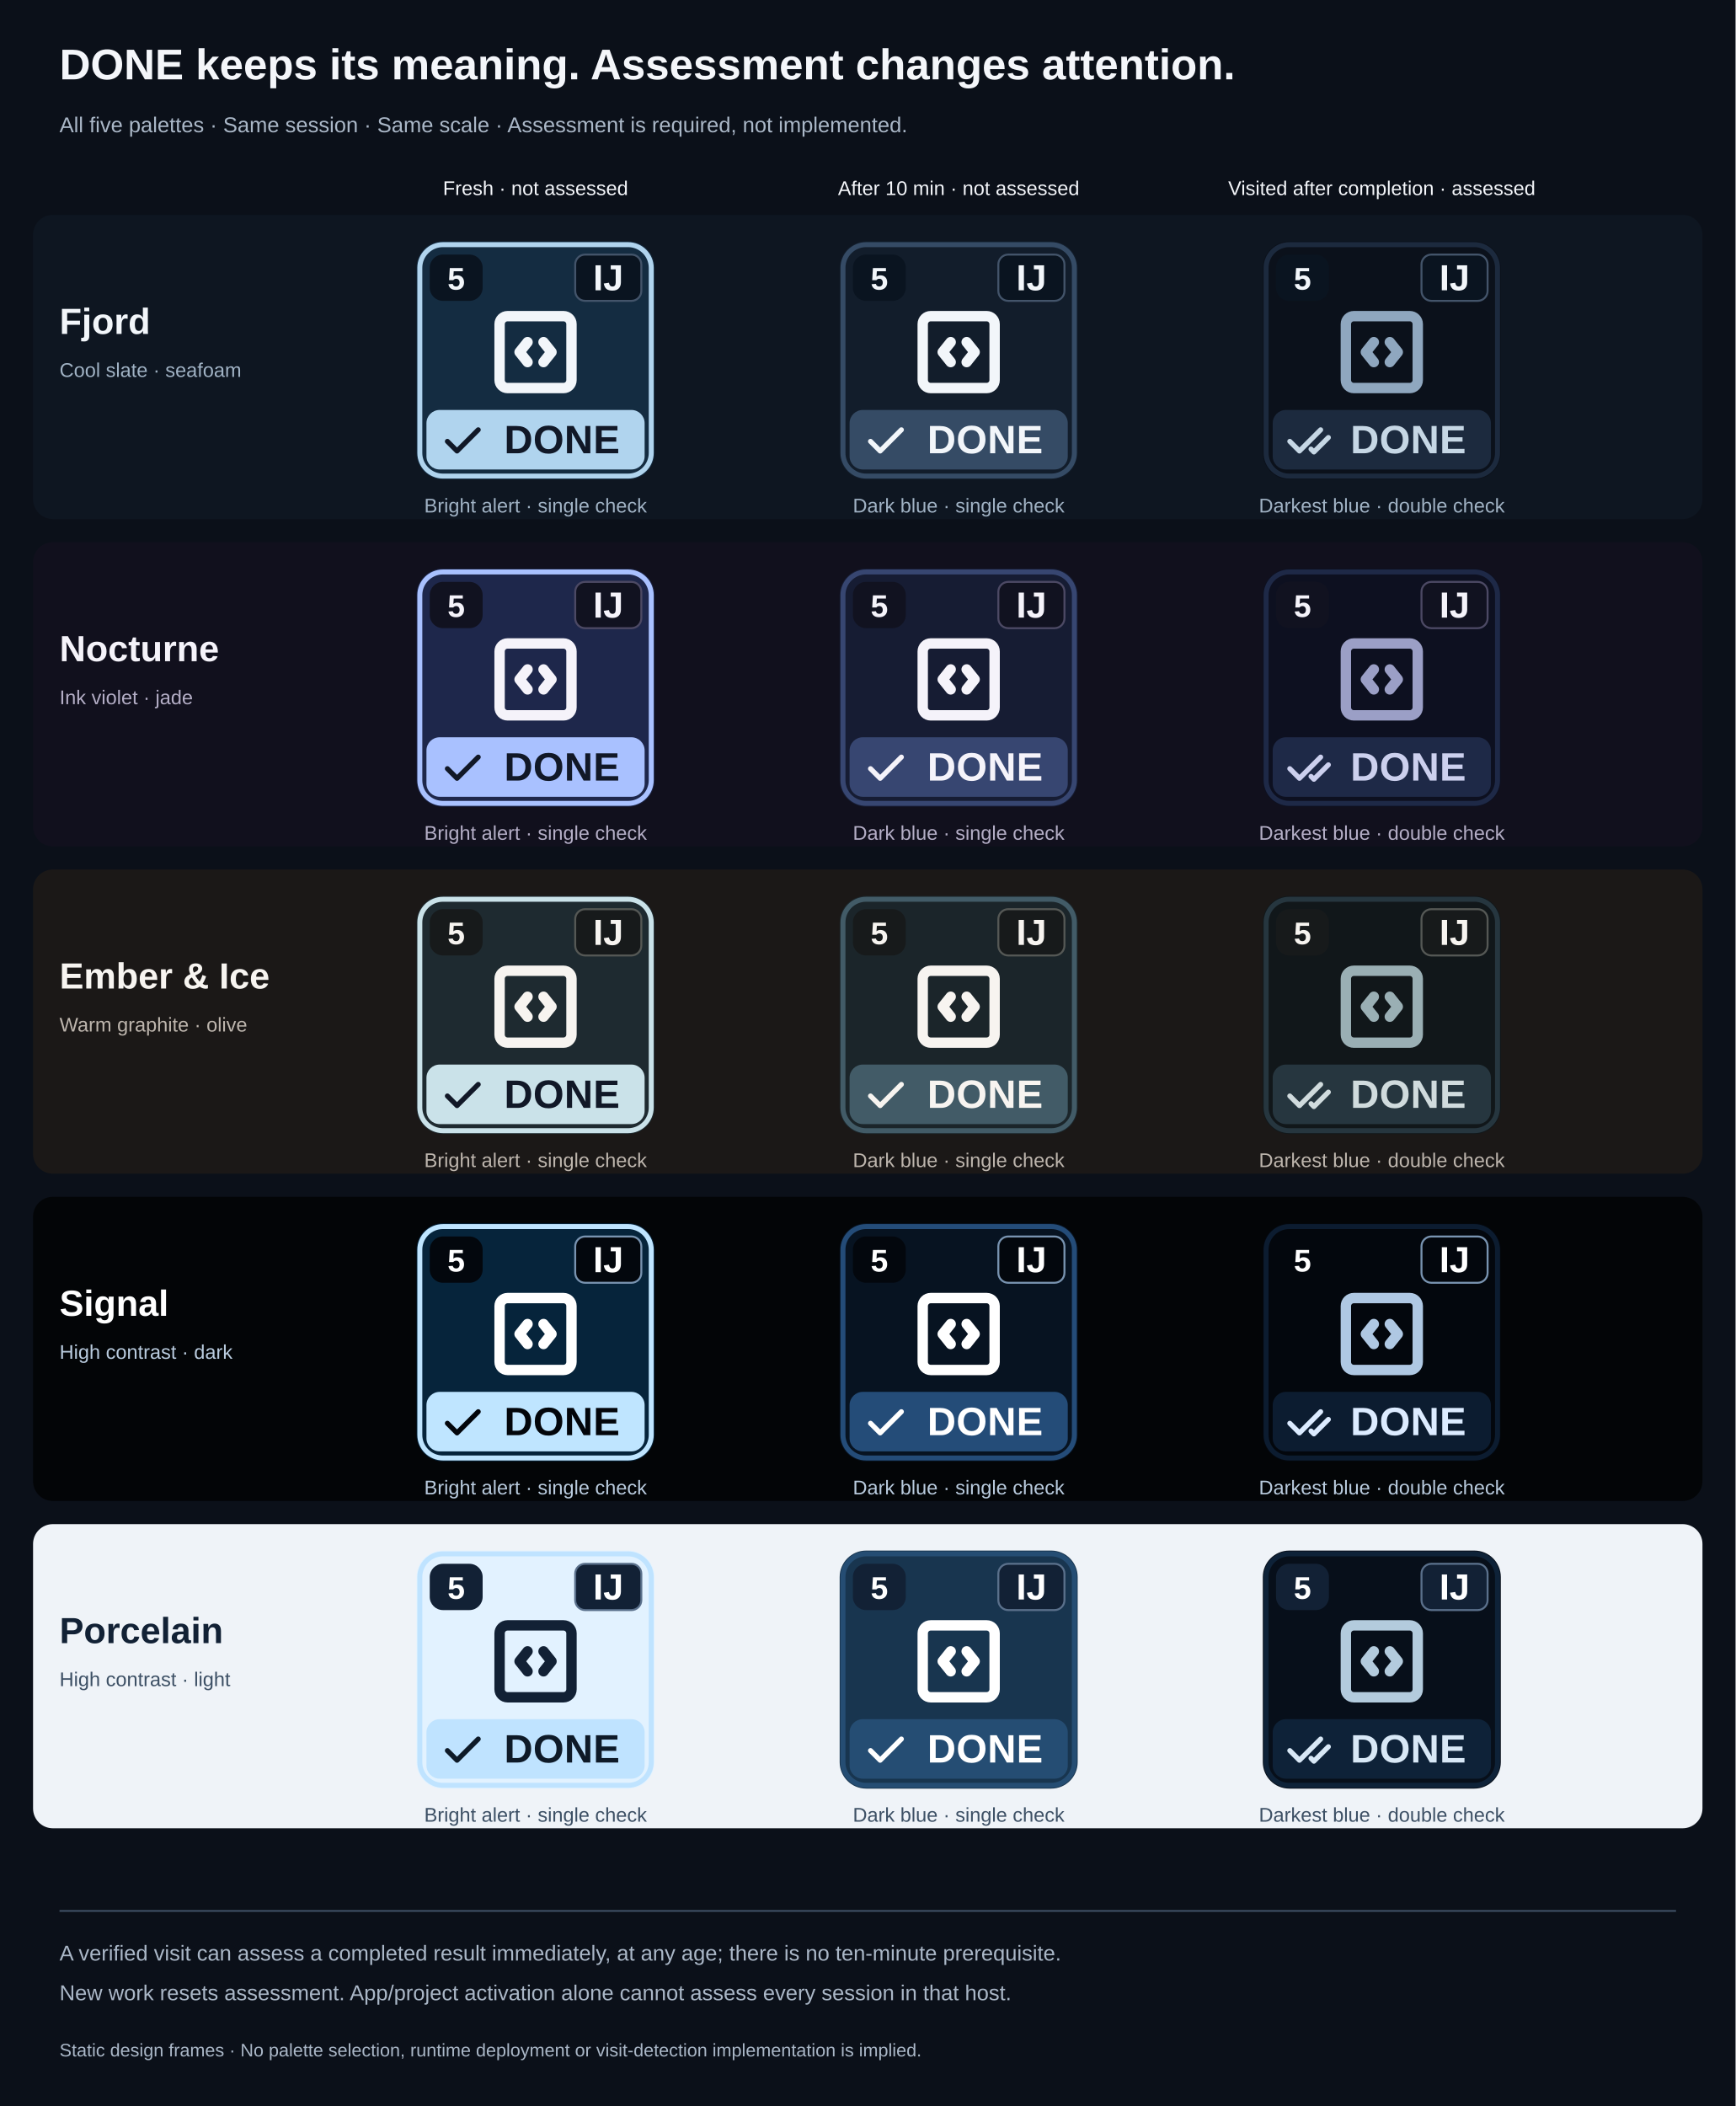
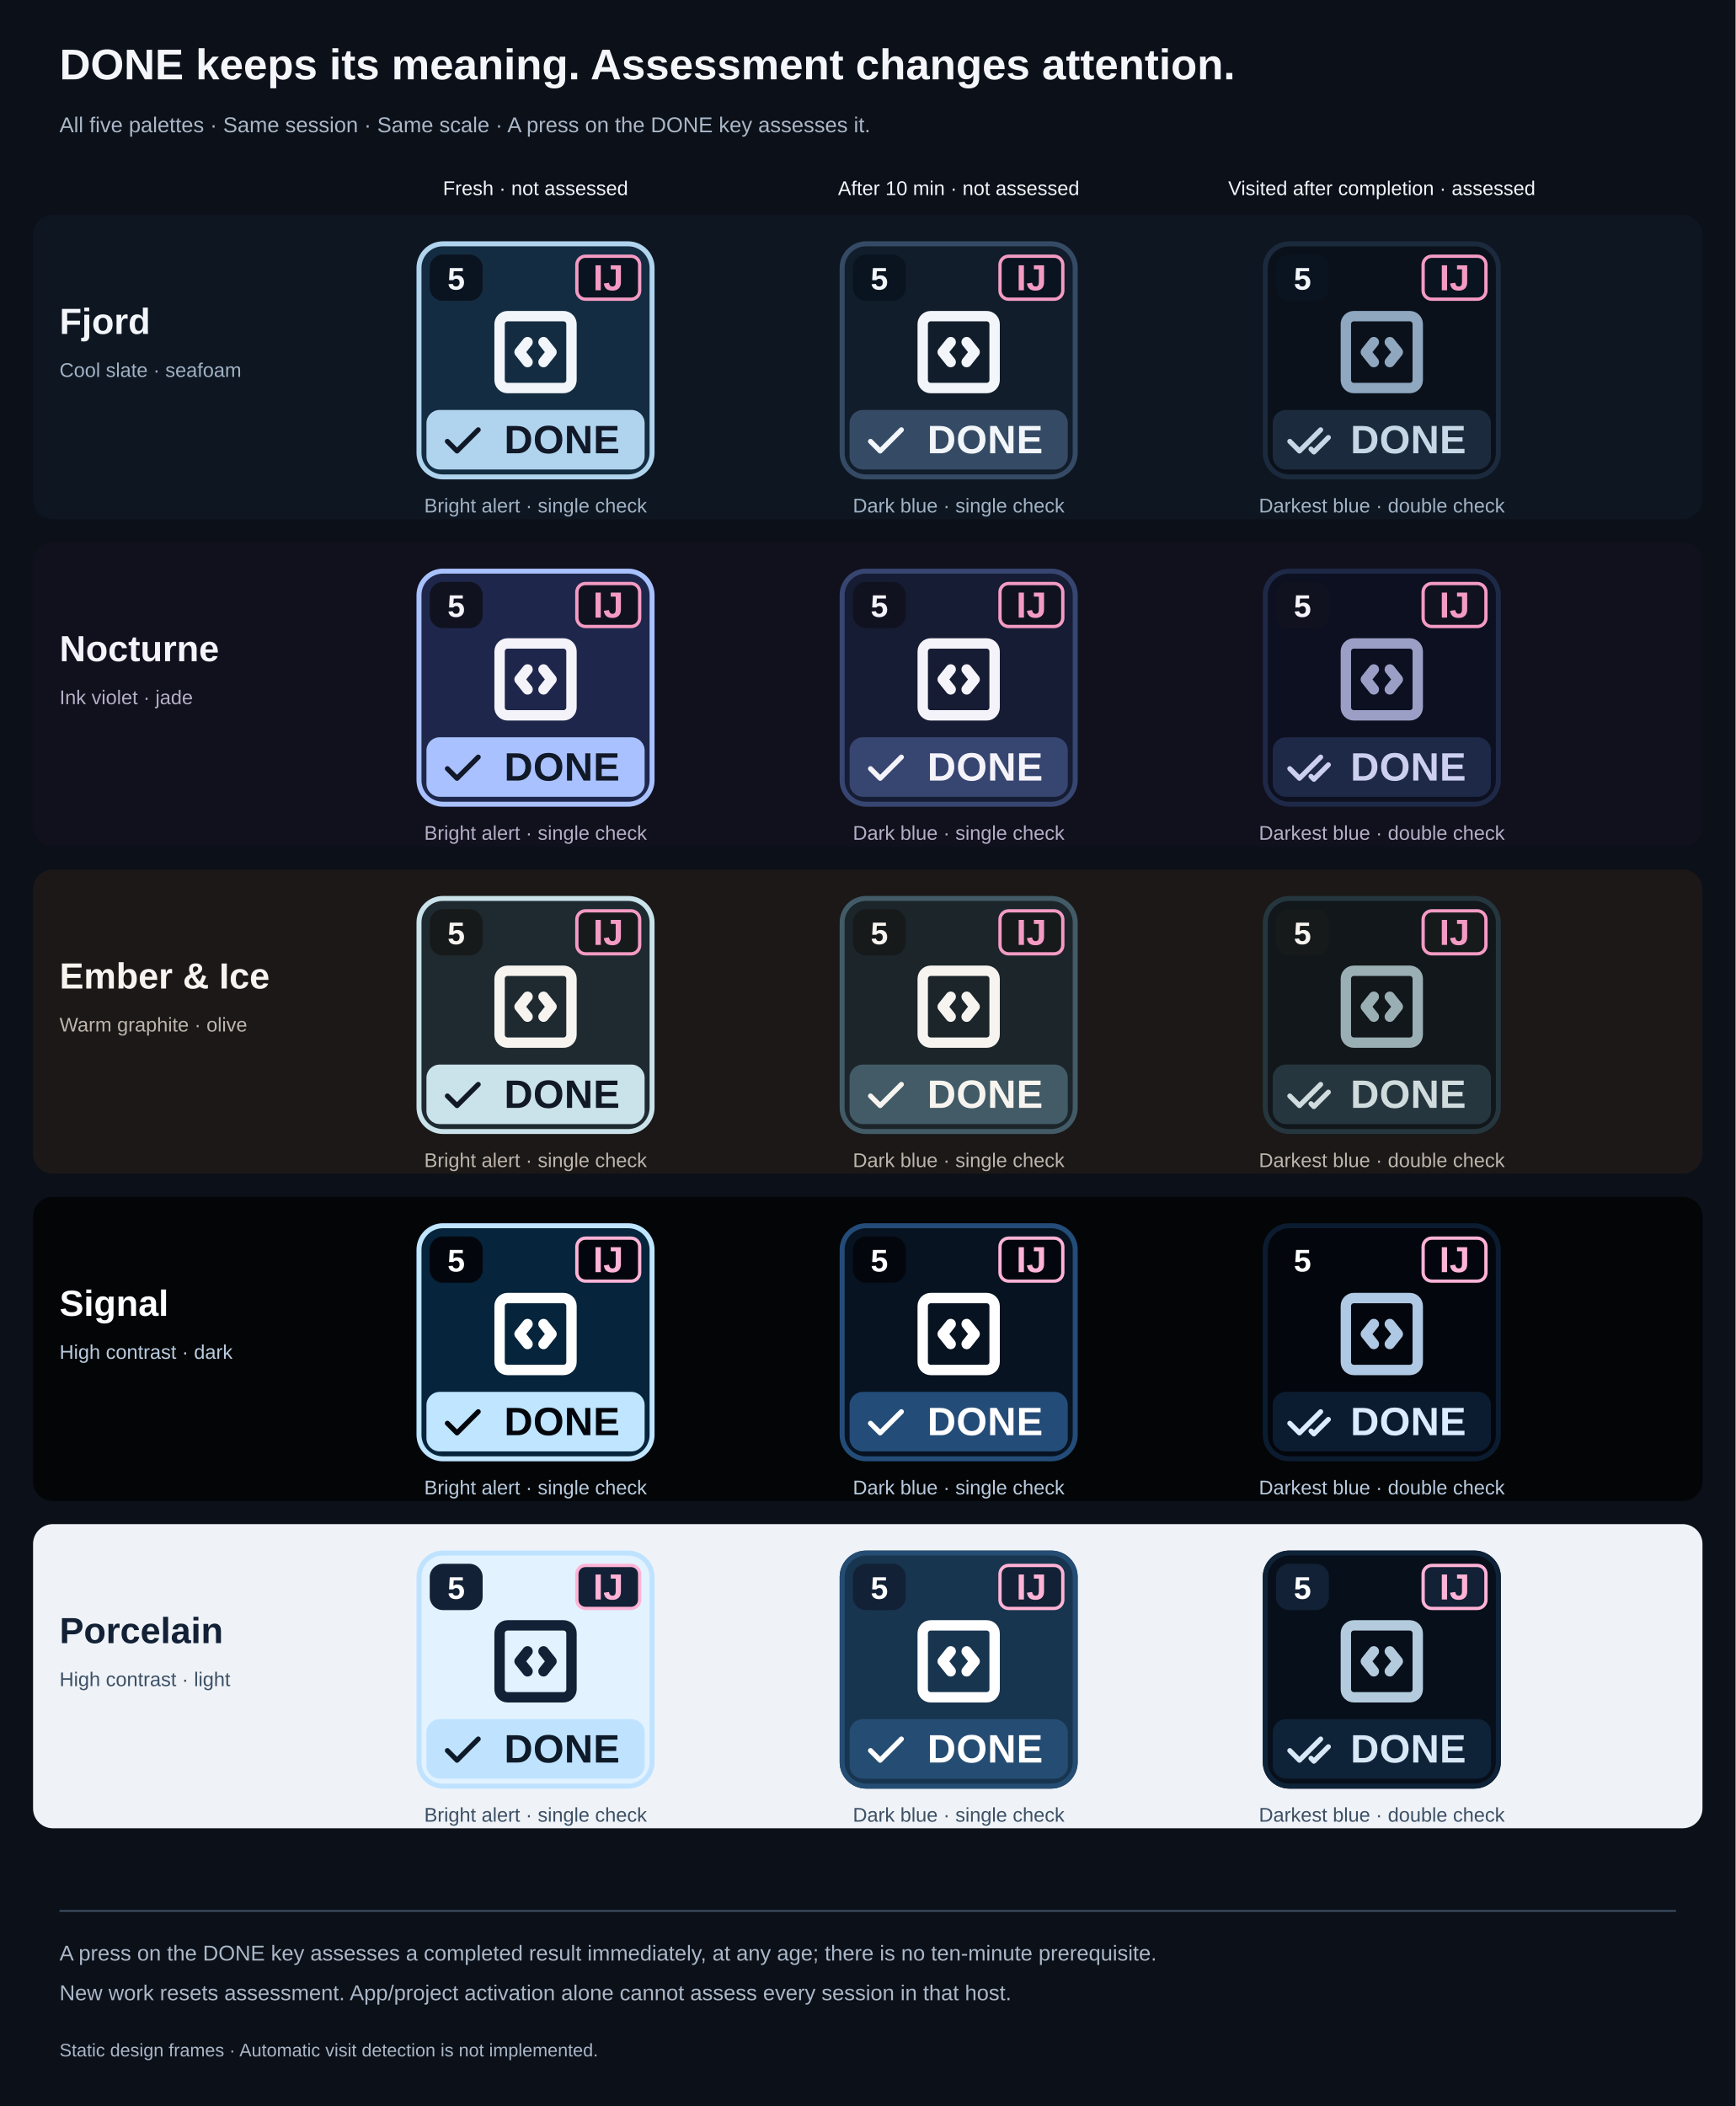
<svg xmlns="http://www.w3.org/2000/svg" width="1050" height="1274" viewBox="0 0 1050 1274" role="img" aria-labelledby="visual-title visual-description">
  <rect width="1050" height="1274" fill="#0B1019" />
  <g font-family="Arial, Helvetica, sans-serif">
    <text x="36" y="48" fill="#F4F6FA" font-size="26" font-weight="700">DONE keeps its meaning. Assessment changes attention.</text>
-     <text x="36" y="80" fill="#AAB7C7" font-size="13">All five palettes · Same session · Same scale · Assessment is required, not implemented.</text>
+     <text x="36" y="80" fill="#AAB7C7" font-size="13">All five palettes · Same session · Same scale · A press on the DONE key assesses it.</text>
    <text x="324" y="118" fill="#F4F6FA" font-size="12" text-anchor="middle">Fresh · not assessed</text>
    <text x="580" y="118" fill="#F4F6FA" font-size="12" text-anchor="middle">After 10 min · not assessed</text>
    <text x="836" y="118" fill="#F4F6FA" font-size="12" text-anchor="middle">Visited after completion · assessed</text>
    <g id="assessment-fjord">
      <rect x="20" y="130" width="1010" height="184" rx="12" fill="#0E1621" />
      <text x="36" y="202" fill="#F2F6FA" font-size="22" font-weight="700">Fjord</text>
      <text x="36" y="228" fill="#A0B2C4" font-size="12">Cool slate · seafoam</text>
      <g id="assessment-fjord-codex-ide-done-bright" transform="translate(252 146) scale(2)">
        <g aria-label="CODEX, IntelliJ / JetBrains AI: DONE, Fresh · bright, Fjord">
          <rect width="72" height="72" rx="8" fill="#142C41" />
-           <rect x="1" y="1" width="70" height="70" rx="7" fill="none" stroke="#B0D4EE" stroke-width="1.5" />
+           <rect x="0.75" y="0.75" width="70.5" height="70.5" rx="7.25" fill="none" stroke="#B0D4EE" stroke-width="1.5" />
          <g color="#F2F6FA">
            <g transform="translate(21.5 19) scale(1.208333)">
              <g fill="none" stroke="#F2F6FA" stroke-width="2.6" stroke-linecap="round" stroke-linejoin="round">
                <path d="M10 9.5 8 12l2 2.5" />
                <path d="m14 9.5 2 2.5-2 2.5" />
                <rect width="18" height="18" x="3" y="3" rx="2" />
              </g>
            </g>
          </g>
-           <g color="#F2F6FA">
-             <rect x="48" y="4" width="20" height="14" rx="3" fill="#0A1420" stroke="#43546A" stroke-width=".6" />
-             <text x="58" y="14.8" fill="#F2F6FA" font-size="11" text-anchor="middle" font-weight="700">IJ</text>
+           <g color="#F49BC4">
+             <rect x="48.5" y="4.5" width="19" height="13" rx="2.6" fill="#0A1420" stroke="#F49BC4" stroke-width="1" />
+             <text x="58" y="14.8" fill="#F49BC4" font-size="11" text-anchor="middle" font-weight="700">IJ</text>
          </g>
          <rect x="4" y="4" width="16" height="14" rx="4" fill="#0A1420" />
          <text x="12" y="14.6" fill="#F2F6FA" font-size="9.5" text-anchor="middle" font-weight="700">5</text>
          <rect x="3" y="51" width="66" height="18" rx="4" fill="#B0D4EE" />
          <g color="#111827">
            <g transform="translate(7 53.5) scale(0.5833333)">
              <g fill="none" stroke="#111827" stroke-width="2.6" stroke-linecap="round" stroke-linejoin="round">
                <path d="M20 6 9 17l-5-5" />
              </g>
            </g>
          </g>
          <text x="44" y="64.1" fill="#111827" font-size="12" text-anchor="middle" font-weight="800" letter-spacing=".1">DONE</text>
        </g>
      </g>
      <text x="324" y="310" fill="#A0B2C4" font-size="12" text-anchor="middle">Bright alert · single check</text>
      <g id="assessment-fjord-codex-ide-done-aged" transform="translate(508 146) scale(2)">
        <g aria-label="CODEX, IntelliJ / JetBrains AI: DONE, 10+ min · unseen, Fjord">
          <rect width="72" height="72" rx="8" fill="#121D2B" />
-           <rect x="1" y="1" width="70" height="70" rx="7" fill="none" stroke="#354B65" stroke-width="1.5" />
+           <rect x="0.75" y="0.75" width="70.5" height="70.5" rx="7.25" fill="none" stroke="#354B65" stroke-width="1.5" />
          <g color="#F2F6FA">
            <g transform="translate(21.5 19) scale(1.208333)">
              <g fill="none" stroke="#F2F6FA" stroke-width="2.6" stroke-linecap="round" stroke-linejoin="round">
                <path d="M10 9.5 8 12l2 2.5" />
                <path d="m14 9.5 2 2.5-2 2.5" />
                <rect width="18" height="18" x="3" y="3" rx="2" />
              </g>
            </g>
          </g>
-           <g color="#F2F6FA">
-             <rect x="48" y="4" width="20" height="14" rx="3" fill="#0A1420" stroke="#43546A" stroke-width=".6" />
-             <text x="58" y="14.8" fill="#F2F6FA" font-size="11" text-anchor="middle" font-weight="700">IJ</text>
+           <g color="#F49BC4">
+             <rect x="48.5" y="4.5" width="19" height="13" rx="2.6" fill="#0A1420" stroke="#F49BC4" stroke-width="1" />
+             <text x="58" y="14.8" fill="#F49BC4" font-size="11" text-anchor="middle" font-weight="700">IJ</text>
          </g>
          <rect x="4" y="4" width="16" height="14" rx="4" fill="#0A1420" />
          <text x="12" y="14.6" fill="#F2F6FA" font-size="9.5" text-anchor="middle" font-weight="700">5</text>
          <rect x="3" y="51" width="66" height="18" rx="4" fill="#354B65" />
          <g color="#F2F6FA">
            <g transform="translate(7 53.5) scale(0.5833333)">
              <g fill="none" stroke="#F2F6FA" stroke-width="2.6" stroke-linecap="round" stroke-linejoin="round">
                <path d="M20 6 9 17l-5-5" />
              </g>
            </g>
          </g>
          <text x="44" y="64.1" fill="#F2F6FA" font-size="12" text-anchor="middle" font-weight="800" letter-spacing=".1">DONE</text>
        </g>
      </g>
      <text x="580" y="310" fill="#A0B2C4" font-size="12" text-anchor="middle">Dark blue · single check</text>
      <g id="assessment-fjord-codex-ide-done-assessed" transform="translate(764 146) scale(2)">
        <g aria-label="CODEX, IntelliJ / JetBrains AI: DONE, Assessed · steady, Fjord">
          <rect width="72" height="72" rx="8" fill="#0B111B" />
-           <rect x="1" y="1" width="70" height="70" rx="7" fill="none" stroke="#1C2A3E" stroke-width="1.5" />
+           <rect x="0.75" y="0.75" width="70.5" height="70.5" rx="7.25" fill="none" stroke="#1C2A3E" stroke-width="1.5" />
          <g color="#8FA7BF">
            <g transform="translate(21.5 19) scale(1.208333)">
              <g fill="none" stroke="#8FA7BF" stroke-width="2.6" stroke-linecap="round" stroke-linejoin="round">
                <path d="M10 9.5 8 12l2 2.5" />
                <path d="m14 9.5 2 2.5-2 2.5" />
                <rect width="18" height="18" x="3" y="3" rx="2" />
              </g>
            </g>
          </g>
-           <g color="#F2F6FA">
-             <rect x="48" y="4" width="20" height="14" rx="3" fill="#0A1420" stroke="#43546A" stroke-width=".6" />
-             <text x="58" y="14.8" fill="#F2F6FA" font-size="11" text-anchor="middle" font-weight="700">IJ</text>
+           <g color="#F49BC4">
+             <rect x="48.5" y="4.5" width="19" height="13" rx="2.6" fill="#0A1420" stroke="#F49BC4" stroke-width="1" />
+             <text x="58" y="14.8" fill="#F49BC4" font-size="11" text-anchor="middle" font-weight="700">IJ</text>
          </g>
          <rect x="4" y="4" width="16" height="14" rx="4" fill="#0A1420" />
          <text x="12" y="14.6" fill="#F2F6FA" font-size="9.5" text-anchor="middle" font-weight="700">5</text>
          <rect x="3" y="51" width="66" height="18" rx="4" fill="#1C2A3E" />
          <g color="#C6D7E5">
            <g transform="translate(7 53.5) scale(0.5833333)">
              <g fill="none" stroke="#C6D7E5" stroke-width="2.6" stroke-linecap="round" stroke-linejoin="round">
                <path d="M18 6 7 17l-5-5" />
                <path d="m22 10-7.5 7.5L13 16" />
              </g>
            </g>
          </g>
          <text x="44" y="64.1" fill="#C6D7E5" font-size="12" text-anchor="middle" font-weight="800" letter-spacing=".1">DONE</text>
        </g>
      </g>
      <text x="836" y="310" fill="#A0B2C4" font-size="12" text-anchor="middle">Darkest blue · double check</text>
    </g>
    <g id="assessment-nocturne">
      <rect x="20" y="328" width="1010" height="184" rx="12" fill="#11101D" />
      <text x="36" y="400" fill="#F5F3FA" font-size="22" font-weight="700">Nocturne</text>
      <text x="36" y="426" fill="#B4AEC6" font-size="12">Ink violet · jade</text>
      <g id="assessment-nocturne-codex-ide-done-bright" transform="translate(252 344) scale(2)">
        <g aria-label="CODEX, IntelliJ / JetBrains AI: DONE, Fresh · bright, Nocturne">
          <rect width="72" height="72" rx="8" fill="#1E274B" />
-           <rect x="1" y="1" width="70" height="70" rx="7" fill="none" stroke="#A9C1FF" stroke-width="1.5" />
+           <rect x="0.75" y="0.75" width="70.5" height="70.5" rx="7.25" fill="none" stroke="#A9C1FF" stroke-width="1.5" />
          <g color="#F5F3FA">
            <g transform="translate(21.5 19) scale(1.208333)">
              <g fill="none" stroke="#F5F3FA" stroke-width="2.6" stroke-linecap="round" stroke-linejoin="round">
                <path d="M10 9.5 8 12l2 2.5" />
                <path d="m14 9.5 2 2.5-2 2.5" />
                <rect width="18" height="18" x="3" y="3" rx="2" />
              </g>
            </g>
          </g>
-           <g color="#F5F3FA">
-             <rect x="48" y="4" width="20" height="14" rx="3" fill="#111220" stroke="#4C4964" stroke-width=".6" />
-             <text x="58" y="14.8" fill="#F5F3FA" font-size="11" text-anchor="middle" font-weight="700">IJ</text>
+           <g color="#F49BC4">
+             <rect x="48.5" y="4.5" width="19" height="13" rx="2.6" fill="#111220" stroke="#F49BC4" stroke-width="1" />
+             <text x="58" y="14.8" fill="#F49BC4" font-size="11" text-anchor="middle" font-weight="700">IJ</text>
          </g>
          <rect x="4" y="4" width="16" height="14" rx="4" fill="#111220" />
          <text x="12" y="14.6" fill="#F5F3FA" font-size="9.5" text-anchor="middle" font-weight="700">5</text>
          <rect x="3" y="51" width="66" height="18" rx="4" fill="#A9C1FF" />
          <g color="#111827">
            <g transform="translate(7 53.5) scale(0.5833333)">
              <g fill="none" stroke="#111827" stroke-width="2.6" stroke-linecap="round" stroke-linejoin="round">
                <path d="M20 6 9 17l-5-5" />
              </g>
            </g>
          </g>
          <text x="44" y="64.1" fill="#111827" font-size="12" text-anchor="middle" font-weight="800" letter-spacing=".1">DONE</text>
        </g>
      </g>
      <text x="324" y="508" fill="#B4AEC6" font-size="12" text-anchor="middle">Bright alert · single check</text>
      <g id="assessment-nocturne-codex-ide-done-aged" transform="translate(508 344) scale(2)">
        <g aria-label="CODEX, IntelliJ / JetBrains AI: DONE, 10+ min · unseen, Nocturne">
          <rect width="72" height="72" rx="8" fill="#161C33" />
-           <rect x="1" y="1" width="70" height="70" rx="7" fill="none" stroke="#374671" stroke-width="1.5" />
+           <rect x="0.75" y="0.75" width="70.5" height="70.5" rx="7.25" fill="none" stroke="#374671" stroke-width="1.5" />
          <g color="#F5F3FA">
            <g transform="translate(21.5 19) scale(1.208333)">
              <g fill="none" stroke="#F5F3FA" stroke-width="2.6" stroke-linecap="round" stroke-linejoin="round">
                <path d="M10 9.5 8 12l2 2.5" />
                <path d="m14 9.5 2 2.5-2 2.5" />
                <rect width="18" height="18" x="3" y="3" rx="2" />
              </g>
            </g>
          </g>
-           <g color="#F5F3FA">
-             <rect x="48" y="4" width="20" height="14" rx="3" fill="#111220" stroke="#4C4964" stroke-width=".6" />
-             <text x="58" y="14.8" fill="#F5F3FA" font-size="11" text-anchor="middle" font-weight="700">IJ</text>
+           <g color="#F49BC4">
+             <rect x="48.5" y="4.5" width="19" height="13" rx="2.6" fill="#111220" stroke="#F49BC4" stroke-width="1" />
+             <text x="58" y="14.8" fill="#F49BC4" font-size="11" text-anchor="middle" font-weight="700">IJ</text>
          </g>
          <rect x="4" y="4" width="16" height="14" rx="4" fill="#111220" />
          <text x="12" y="14.6" fill="#F5F3FA" font-size="9.5" text-anchor="middle" font-weight="700">5</text>
          <rect x="3" y="51" width="66" height="18" rx="4" fill="#374671" />
          <g color="#F5F3FA">
            <g transform="translate(7 53.5) scale(0.5833333)">
              <g fill="none" stroke="#F5F3FA" stroke-width="2.6" stroke-linecap="round" stroke-linejoin="round">
                <path d="M20 6 9 17l-5-5" />
              </g>
            </g>
          </g>
          <text x="44" y="64.1" fill="#F5F3FA" font-size="12" text-anchor="middle" font-weight="800" letter-spacing=".1">DONE</text>
        </g>
      </g>
      <text x="580" y="508" fill="#B4AEC6" font-size="12" text-anchor="middle">Dark blue · single check</text>
      <g id="assessment-nocturne-codex-ide-done-assessed" transform="translate(764 344) scale(2)">
        <g aria-label="CODEX, IntelliJ / JetBrains AI: DONE, Assessed · steady, Nocturne">
          <rect width="72" height="72" rx="8" fill="#0D1020" />
-           <rect x="1" y="1" width="70" height="70" rx="7" fill="none" stroke="#1E2947" stroke-width="1.5" />
+           <rect x="0.75" y="0.75" width="70.5" height="70.5" rx="7.25" fill="none" stroke="#1E2947" stroke-width="1.5" />
          <g color="#9B9FC6">
            <g transform="translate(21.5 19) scale(1.208333)">
              <g fill="none" stroke="#9B9FC6" stroke-width="2.6" stroke-linecap="round" stroke-linejoin="round">
                <path d="M10 9.5 8 12l2 2.5" />
                <path d="m14 9.5 2 2.5-2 2.5" />
                <rect width="18" height="18" x="3" y="3" rx="2" />
              </g>
            </g>
          </g>
-           <g color="#F5F3FA">
-             <rect x="48" y="4" width="20" height="14" rx="3" fill="#111220" stroke="#4C4964" stroke-width=".6" />
-             <text x="58" y="14.8" fill="#F5F3FA" font-size="11" text-anchor="middle" font-weight="700">IJ</text>
+           <g color="#F49BC4">
+             <rect x="48.5" y="4.5" width="19" height="13" rx="2.6" fill="#111220" stroke="#F49BC4" stroke-width="1" />
+             <text x="58" y="14.8" fill="#F49BC4" font-size="11" text-anchor="middle" font-weight="700">IJ</text>
          </g>
          <rect x="4" y="4" width="16" height="14" rx="4" fill="#111220" />
          <text x="12" y="14.6" fill="#F5F3FA" font-size="9.5" text-anchor="middle" font-weight="700">5</text>
          <rect x="3" y="51" width="66" height="18" rx="4" fill="#1E2947" />
          <g color="#CCD0EE">
            <g transform="translate(7 53.5) scale(0.5833333)">
              <g fill="none" stroke="#CCD0EE" stroke-width="2.6" stroke-linecap="round" stroke-linejoin="round">
                <path d="M18 6 7 17l-5-5" />
                <path d="m22 10-7.5 7.5L13 16" />
              </g>
            </g>
          </g>
          <text x="44" y="64.1" fill="#CCD0EE" font-size="12" text-anchor="middle" font-weight="800" letter-spacing=".1">DONE</text>
        </g>
      </g>
      <text x="836" y="508" fill="#B4AEC6" font-size="12" text-anchor="middle">Darkest blue · double check</text>
    </g>
    <g id="assessment-ember-ice">
      <rect x="20" y="526" width="1010" height="184" rx="12" fill="#1B1817" />
      <text x="36" y="598" fill="#F7F4F0" font-size="22" font-weight="700">Ember &amp; Ice</text>
      <text x="36" y="624" fill="#BDB5AD" font-size="12">Warm graphite · olive</text>
      <g id="assessment-ember-ice-codex-ide-done-bright" transform="translate(252 542) scale(2)">
        <g aria-label="CODEX, IntelliJ / JetBrains AI: DONE, Fresh · bright, Ember &amp; Ice">
          <rect width="72" height="72" rx="8" fill="#1E2A30" />
-           <rect x="1" y="1" width="70" height="70" rx="7" fill="none" stroke="#CAE2E9" stroke-width="1.5" />
+           <rect x="0.75" y="0.75" width="70.5" height="70.5" rx="7.25" fill="none" stroke="#CAE2E9" stroke-width="1.5" />
          <g color="#F7F4F0">
            <g transform="translate(21.5 19) scale(1.208333)">
              <g fill="none" stroke="#F7F4F0" stroke-width="2.6" stroke-linecap="round" stroke-linejoin="round">
                <path d="M10 9.5 8 12l2 2.5" />
                <path d="m14 9.5 2 2.5-2 2.5" />
                <rect width="18" height="18" x="3" y="3" rx="2" />
              </g>
            </g>
          </g>
-           <g color="#F7F4F0">
-             <rect x="48" y="4" width="20" height="14" rx="3" fill="#171A1B" stroke="#555855" stroke-width=".6" />
-             <text x="58" y="14.8" fill="#F7F4F0" font-size="11" text-anchor="middle" font-weight="700">IJ</text>
+           <g color="#F49BC4">
+             <rect x="48.5" y="4.5" width="19" height="13" rx="2.6" fill="#171A1B" stroke="#F49BC4" stroke-width="1" />
+             <text x="58" y="14.8" fill="#F49BC4" font-size="11" text-anchor="middle" font-weight="700">IJ</text>
          </g>
          <rect x="4" y="4" width="16" height="14" rx="4" fill="#171A1B" />
          <text x="12" y="14.6" fill="#F7F4F0" font-size="9.5" text-anchor="middle" font-weight="700">5</text>
          <rect x="3" y="51" width="66" height="18" rx="4" fill="#CAE2E9" />
          <g color="#111827">
            <g transform="translate(7 53.5) scale(0.5833333)">
              <g fill="none" stroke="#111827" stroke-width="2.6" stroke-linecap="round" stroke-linejoin="round">
                <path d="M20 6 9 17l-5-5" />
              </g>
            </g>
          </g>
          <text x="44" y="64.1" fill="#111827" font-size="12" text-anchor="middle" font-weight="800" letter-spacing=".1">DONE</text>
        </g>
      </g>
      <text x="324" y="706" fill="#BDB5AD" font-size="12" text-anchor="middle">Bright alert · single check</text>
      <g id="assessment-ember-ice-codex-ide-done-aged" transform="translate(508 542) scale(2)">
        <g aria-label="CODEX, IntelliJ / JetBrains AI: DONE, 10+ min · unseen, Ember &amp; Ice">
          <rect width="72" height="72" rx="8" fill="#1B252A" />
-           <rect x="1" y="1" width="70" height="70" rx="7" fill="none" stroke="#425B67" stroke-width="1.5" />
+           <rect x="0.75" y="0.75" width="70.5" height="70.5" rx="7.25" fill="none" stroke="#425B67" stroke-width="1.5" />
          <g color="#F7F4F0">
            <g transform="translate(21.5 19) scale(1.208333)">
              <g fill="none" stroke="#F7F4F0" stroke-width="2.6" stroke-linecap="round" stroke-linejoin="round">
                <path d="M10 9.5 8 12l2 2.5" />
                <path d="m14 9.5 2 2.5-2 2.5" />
                <rect width="18" height="18" x="3" y="3" rx="2" />
              </g>
            </g>
          </g>
-           <g color="#F7F4F0">
-             <rect x="48" y="4" width="20" height="14" rx="3" fill="#171A1B" stroke="#555855" stroke-width=".6" />
-             <text x="58" y="14.8" fill="#F7F4F0" font-size="11" text-anchor="middle" font-weight="700">IJ</text>
+           <g color="#F49BC4">
+             <rect x="48.5" y="4.5" width="19" height="13" rx="2.6" fill="#171A1B" stroke="#F49BC4" stroke-width="1" />
+             <text x="58" y="14.8" fill="#F49BC4" font-size="11" text-anchor="middle" font-weight="700">IJ</text>
          </g>
          <rect x="4" y="4" width="16" height="14" rx="4" fill="#171A1B" />
          <text x="12" y="14.6" fill="#F7F4F0" font-size="9.5" text-anchor="middle" font-weight="700">5</text>
          <rect x="3" y="51" width="66" height="18" rx="4" fill="#425B67" />
          <g color="#F7F4F0">
            <g transform="translate(7 53.5) scale(0.5833333)">
              <g fill="none" stroke="#F7F4F0" stroke-width="2.6" stroke-linecap="round" stroke-linejoin="round">
                <path d="M20 6 9 17l-5-5" />
              </g>
            </g>
          </g>
          <text x="44" y="64.1" fill="#F7F4F0" font-size="12" text-anchor="middle" font-weight="800" letter-spacing=".1">DONE</text>
        </g>
      </g>
      <text x="580" y="706" fill="#BDB5AD" font-size="12" text-anchor="middle">Dark blue · single check</text>
      <g id="assessment-ember-ice-codex-ide-done-assessed" transform="translate(764 542) scale(2)">
        <g aria-label="CODEX, IntelliJ / JetBrains AI: DONE, Assessed · steady, Ember &amp; Ice">
          <rect width="72" height="72" rx="8" fill="#11171A" />
-           <rect x="1" y="1" width="70" height="70" rx="7" fill="none" stroke="#26363F" stroke-width="1.5" />
+           <rect x="0.75" y="0.75" width="70.5" height="70.5" rx="7.25" fill="none" stroke="#26363F" stroke-width="1.5" />
          <g color="#9AAFB4">
            <g transform="translate(21.5 19) scale(1.208333)">
              <g fill="none" stroke="#9AAFB4" stroke-width="2.6" stroke-linecap="round" stroke-linejoin="round">
                <path d="M10 9.5 8 12l2 2.5" />
                <path d="m14 9.5 2 2.5-2 2.5" />
                <rect width="18" height="18" x="3" y="3" rx="2" />
              </g>
            </g>
          </g>
-           <g color="#F7F4F0">
-             <rect x="48" y="4" width="20" height="14" rx="3" fill="#171A1B" stroke="#555855" stroke-width=".6" />
-             <text x="58" y="14.8" fill="#F7F4F0" font-size="11" text-anchor="middle" font-weight="700">IJ</text>
+           <g color="#F49BC4">
+             <rect x="48.5" y="4.5" width="19" height="13" rx="2.6" fill="#171A1B" stroke="#F49BC4" stroke-width="1" />
+             <text x="58" y="14.8" fill="#F49BC4" font-size="11" text-anchor="middle" font-weight="700">IJ</text>
          </g>
          <rect x="4" y="4" width="16" height="14" rx="4" fill="#171A1B" />
          <text x="12" y="14.6" fill="#F7F4F0" font-size="9.5" text-anchor="middle" font-weight="700">5</text>
          <rect x="3" y="51" width="66" height="18" rx="4" fill="#26363F" />
          <g color="#D0DBDD">
            <g transform="translate(7 53.5) scale(0.5833333)">
              <g fill="none" stroke="#D0DBDD" stroke-width="2.6" stroke-linecap="round" stroke-linejoin="round">
                <path d="M18 6 7 17l-5-5" />
                <path d="m22 10-7.5 7.5L13 16" />
              </g>
            </g>
          </g>
          <text x="44" y="64.1" fill="#D0DBDD" font-size="12" text-anchor="middle" font-weight="800" letter-spacing=".1">DONE</text>
        </g>
      </g>
      <text x="836" y="706" fill="#BDB5AD" font-size="12" text-anchor="middle">Darkest blue · double check</text>
    </g>
    <g id="assessment-signal">
      <rect x="20" y="724" width="1010" height="184" rx="12" fill="#030507" />
      <text x="36" y="796" fill="#FFFFFF" font-size="22" font-weight="700">Signal</text>
      <text x="36" y="822" fill="#B9CBDE" font-size="12">High contrast · dark</text>
      <g id="assessment-signal-codex-ide-done-bright" transform="translate(252 740) scale(2)">
        <g aria-label="CODEX, IntelliJ / JetBrains AI: DONE, Fresh · bright, Signal">
          <rect width="72" height="72" rx="8" fill="#06243B" />
-           <rect x="1" y="1" width="70" height="70" rx="7" fill="none" stroke="#BFE5FF" stroke-width="1.5" />
+           <rect x="0.75" y="0.75" width="70.5" height="70.5" rx="7.25" fill="none" stroke="#BFE5FF" stroke-width="1.5" />
          <g color="#FFFFFF">
            <g transform="translate(21.5 19) scale(1.208333)">
              <g fill="none" stroke="#FFFFFF" stroke-width="2.6" stroke-linecap="round" stroke-linejoin="round">
                <path d="M10 9.5 8 12l2 2.5" />
                <path d="m14 9.5 2 2.5-2 2.5" />
                <rect width="18" height="18" x="3" y="3" rx="2" />
              </g>
            </g>
          </g>
-           <g color="#FFFFFF">
-             <rect x="48" y="4" width="20" height="14" rx="3" fill="#03070D" stroke="#7893B0" stroke-width=".6" />
-             <text x="58" y="14.8" fill="#FFFFFF" font-size="11" text-anchor="middle" font-weight="700">IJ</text>
+           <g color="#FFB3D6">
+             <rect x="48.5" y="4.5" width="19" height="13" rx="2.6" fill="#03070D" stroke="#FFB3D6" stroke-width="1" />
+             <text x="58" y="14.8" fill="#FFB3D6" font-size="11" text-anchor="middle" font-weight="700">IJ</text>
          </g>
          <rect x="4" y="4" width="16" height="14" rx="4" fill="#03070D" />
          <text x="12" y="14.6" fill="#FFFFFF" font-size="9.5" text-anchor="middle" font-weight="700">5</text>
          <rect x="3" y="51" width="66" height="18" rx="4" fill="#BFE5FF" />
          <g color="#03060B">
            <g transform="translate(7 53.5) scale(0.5833333)">
              <g fill="none" stroke="#03060B" stroke-width="2.6" stroke-linecap="round" stroke-linejoin="round">
                <path d="M20 6 9 17l-5-5" />
              </g>
            </g>
          </g>
          <text x="44" y="64.1" fill="#03060B" font-size="12" text-anchor="middle" font-weight="800" letter-spacing=".1">DONE</text>
        </g>
      </g>
      <text x="324" y="904" fill="#B9CBDE" font-size="12" text-anchor="middle">Bright alert · single check</text>
      <g id="assessment-signal-codex-ide-done-aged" transform="translate(508 740) scale(2)">
        <g aria-label="CODEX, IntelliJ / JetBrains AI: DONE, 10+ min · unseen, Signal">
          <rect width="72" height="72" rx="8" fill="#071321" />
-           <rect x="1" y="1" width="70" height="70" rx="7" fill="none" stroke="#244C78" stroke-width="1.5" />
+           <rect x="0.75" y="0.75" width="70.5" height="70.5" rx="7.25" fill="none" stroke="#244C78" stroke-width="1.5" />
          <g color="#FFFFFF">
            <g transform="translate(21.5 19) scale(1.208333)">
              <g fill="none" stroke="#FFFFFF" stroke-width="2.6" stroke-linecap="round" stroke-linejoin="round">
                <path d="M10 9.5 8 12l2 2.5" />
                <path d="m14 9.5 2 2.5-2 2.5" />
                <rect width="18" height="18" x="3" y="3" rx="2" />
              </g>
            </g>
          </g>
-           <g color="#FFFFFF">
-             <rect x="48" y="4" width="20" height="14" rx="3" fill="#03070D" stroke="#7893B0" stroke-width=".6" />
-             <text x="58" y="14.8" fill="#FFFFFF" font-size="11" text-anchor="middle" font-weight="700">IJ</text>
+           <g color="#FFB3D6">
+             <rect x="48.5" y="4.5" width="19" height="13" rx="2.6" fill="#03070D" stroke="#FFB3D6" stroke-width="1" />
+             <text x="58" y="14.8" fill="#FFB3D6" font-size="11" text-anchor="middle" font-weight="700">IJ</text>
          </g>
          <rect x="4" y="4" width="16" height="14" rx="4" fill="#03070D" />
          <text x="12" y="14.6" fill="#FFFFFF" font-size="9.5" text-anchor="middle" font-weight="700">5</text>
          <rect x="3" y="51" width="66" height="18" rx="4" fill="#244C78" />
          <g color="#FFFFFF">
            <g transform="translate(7 53.5) scale(0.5833333)">
              <g fill="none" stroke="#FFFFFF" stroke-width="2.6" stroke-linecap="round" stroke-linejoin="round">
                <path d="M20 6 9 17l-5-5" />
              </g>
            </g>
          </g>
          <text x="44" y="64.1" fill="#FFFFFF" font-size="12" text-anchor="middle" font-weight="800" letter-spacing=".1">DONE</text>
        </g>
      </g>
      <text x="580" y="904" fill="#B9CBDE" font-size="12" text-anchor="middle">Dark blue · single check</text>
      <g id="assessment-signal-codex-ide-done-assessed" transform="translate(764 740) scale(2)">
        <g aria-label="CODEX, IntelliJ / JetBrains AI: DONE, Assessed · steady, Signal">
          <rect width="72" height="72" rx="8" fill="#03070D" />
-           <rect x="1" y="1" width="70" height="70" rx="7" fill="none" stroke="#0C1C30" stroke-width="1.5" />
+           <rect x="0.75" y="0.75" width="70.5" height="70.5" rx="7.25" fill="none" stroke="#0C1C30" stroke-width="1.5" />
          <g color="#AFC8E3">
            <g transform="translate(21.5 19) scale(1.208333)">
              <g fill="none" stroke="#AFC8E3" stroke-width="2.6" stroke-linecap="round" stroke-linejoin="round">
                <path d="M10 9.5 8 12l2 2.5" />
                <path d="m14 9.5 2 2.5-2 2.5" />
                <rect width="18" height="18" x="3" y="3" rx="2" />
              </g>
            </g>
          </g>
-           <g color="#FFFFFF">
-             <rect x="48" y="4" width="20" height="14" rx="3" fill="#03070D" stroke="#7893B0" stroke-width=".6" />
-             <text x="58" y="14.8" fill="#FFFFFF" font-size="11" text-anchor="middle" font-weight="700">IJ</text>
+           <g color="#FFB3D6">
+             <rect x="48.5" y="4.5" width="19" height="13" rx="2.6" fill="#03070D" stroke="#FFB3D6" stroke-width="1" />
+             <text x="58" y="14.8" fill="#FFB3D6" font-size="11" text-anchor="middle" font-weight="700">IJ</text>
          </g>
          <rect x="4" y="4" width="16" height="14" rx="4" fill="#03070D" />
          <text x="12" y="14.6" fill="#FFFFFF" font-size="9.5" text-anchor="middle" font-weight="700">5</text>
          <rect x="3" y="51" width="66" height="18" rx="4" fill="#0C1C30" />
          <g color="#DCEBFF">
            <g transform="translate(7 53.5) scale(0.5833333)">
              <g fill="none" stroke="#DCEBFF" stroke-width="2.6" stroke-linecap="round" stroke-linejoin="round">
                <path d="M18 6 7 17l-5-5" />
                <path d="m22 10-7.5 7.5L13 16" />
              </g>
            </g>
          </g>
          <text x="44" y="64.1" fill="#DCEBFF" font-size="12" text-anchor="middle" font-weight="800" letter-spacing=".1">DONE</text>
        </g>
      </g>
      <text x="836" y="904" fill="#B9CBDE" font-size="12" text-anchor="middle">Darkest blue · double check</text>
    </g>
    <g id="assessment-porcelain">
      <rect x="20" y="922" width="1010" height="184" rx="12" fill="#EFF3F8" />
      <text x="36" y="994" fill="#122135" font-size="22" font-weight="700">Porcelain</text>
      <text x="36" y="1020" fill="#3D5065" font-size="12">High contrast · light</text>
      <g id="assessment-porcelain-codex-ide-done-bright" transform="translate(252 938) scale(2)">
        <g aria-label="CODEX, IntelliJ / JetBrains AI: DONE, Fresh · bright, Porcelain">
          <rect width="72" height="72" rx="8" fill="#E2F2FF" />
-           <rect x="1" y="1" width="70" height="70" rx="7" fill="none" stroke="#BFE3FF" stroke-width="1.5" />
+           <rect x="0.75" y="0.75" width="70.5" height="70.5" rx="7.25" fill="none" stroke="#BFE3FF" stroke-width="1.5" />
          <g color="#122135">
            <g transform="translate(21.5 19) scale(1.208333)">
              <g fill="none" stroke="#122135" stroke-width="2.6" stroke-linecap="round" stroke-linejoin="round">
                <path d="M10 9.5 8 12l2 2.5" />
                <path d="m14 9.5 2 2.5-2 2.5" />
                <rect width="18" height="18" x="3" y="3" rx="2" />
              </g>
            </g>
          </g>
-           <g color="#FFFFFF">
-             <rect x="48" y="4" width="20" height="14" rx="3" fill="#122135" stroke="#5A708B" stroke-width=".6" />
-             <text x="58" y="14.8" fill="#FFFFFF" font-size="11" text-anchor="middle" font-weight="700">IJ</text>
+           <g color="#FFB3D6">
+             <rect x="48.5" y="4.5" width="19" height="13" rx="2.6" fill="#122135" stroke="#FFB3D6" stroke-width="1" />
+             <text x="58" y="14.8" fill="#FFB3D6" font-size="11" text-anchor="middle" font-weight="700">IJ</text>
          </g>
          <rect x="4" y="4" width="16" height="14" rx="4" fill="#122135" />
          <text x="12" y="14.6" fill="#FFFFFF" font-size="9.5" text-anchor="middle" font-weight="700">5</text>
          <rect x="3" y="51" width="66" height="18" rx="4" fill="#BFE3FF" />
          <g color="#0E1A28">
            <g transform="translate(7 53.5) scale(0.5833333)">
              <g fill="none" stroke="#0E1A28" stroke-width="2.6" stroke-linecap="round" stroke-linejoin="round">
                <path d="M20 6 9 17l-5-5" />
              </g>
            </g>
          </g>
          <text x="44" y="64.1" fill="#0E1A28" font-size="12" text-anchor="middle" font-weight="800" letter-spacing=".1">DONE</text>
        </g>
      </g>
      <text x="324" y="1102" fill="#3D5065" font-size="12" text-anchor="middle">Bright alert · single check</text>
      <g id="assessment-porcelain-codex-ide-done-aged" transform="translate(508 938) scale(2)">
        <g aria-label="CODEX, IntelliJ / JetBrains AI: DONE, 10+ min · unseen, Porcelain">
          <rect width="72" height="72" rx="8" fill="#18354F" />
-           <rect x="1" y="1" width="70" height="70" rx="7" fill="none" stroke="#254D73" stroke-width="1.5" />
+           <rect x="0.75" y="0.75" width="70.5" height="70.5" rx="7.25" fill="none" stroke="#254D73" stroke-width="1.5" />
          <g color="#FFFFFF">
            <g transform="translate(21.5 19) scale(1.208333)">
              <g fill="none" stroke="#FFFFFF" stroke-width="2.6" stroke-linecap="round" stroke-linejoin="round">
                <path d="M10 9.5 8 12l2 2.5" />
                <path d="m14 9.5 2 2.5-2 2.5" />
                <rect width="18" height="18" x="3" y="3" rx="2" />
              </g>
            </g>
          </g>
-           <g color="#FFFFFF">
-             <rect x="48" y="4" width="20" height="14" rx="3" fill="#122135" stroke="#5A708B" stroke-width=".6" />
-             <text x="58" y="14.8" fill="#FFFFFF" font-size="11" text-anchor="middle" font-weight="700">IJ</text>
+           <g color="#FFB3D6">
+             <rect x="48.5" y="4.5" width="19" height="13" rx="2.6" fill="#122135" stroke="#FFB3D6" stroke-width="1" />
+             <text x="58" y="14.8" fill="#FFB3D6" font-size="11" text-anchor="middle" font-weight="700">IJ</text>
          </g>
          <rect x="4" y="4" width="16" height="14" rx="4" fill="#122135" />
          <text x="12" y="14.6" fill="#FFFFFF" font-size="9.5" text-anchor="middle" font-weight="700">5</text>
          <rect x="3" y="51" width="66" height="18" rx="4" fill="#254D73" />
          <g color="#FFFFFF">
            <g transform="translate(7 53.5) scale(0.5833333)">
              <g fill="none" stroke="#FFFFFF" stroke-width="2.6" stroke-linecap="round" stroke-linejoin="round">
                <path d="M20 6 9 17l-5-5" />
              </g>
            </g>
          </g>
          <text x="44" y="64.1" fill="#FFFFFF" font-size="12" text-anchor="middle" font-weight="800" letter-spacing=".1">DONE</text>
        </g>
      </g>
      <text x="580" y="1102" fill="#3D5065" font-size="12" text-anchor="middle">Dark blue · single check</text>
      <g id="assessment-porcelain-codex-ide-done-assessed" transform="translate(764 938) scale(2)">
        <g aria-label="CODEX, IntelliJ / JetBrains AI: DONE, Assessed · steady, Porcelain">
          <rect width="72" height="72" rx="8" fill="#070F1A" />
-           <rect x="1" y="1" width="70" height="70" rx="7" fill="none" stroke="#0E2238" stroke-width="1.5" />
+           <rect x="0.75" y="0.75" width="70.5" height="70.5" rx="7.25" fill="none" stroke="#0E2238" stroke-width="1.5" />
          <g color="#B3CBDD">
            <g transform="translate(21.5 19) scale(1.208333)">
              <g fill="none" stroke="#B3CBDD" stroke-width="2.6" stroke-linecap="round" stroke-linejoin="round">
                <path d="M10 9.5 8 12l2 2.5" />
                <path d="m14 9.5 2 2.5-2 2.5" />
                <rect width="18" height="18" x="3" y="3" rx="2" />
              </g>
            </g>
          </g>
-           <g color="#FFFFFF">
-             <rect x="48" y="4" width="20" height="14" rx="3" fill="#122135" stroke="#5A708B" stroke-width=".6" />
-             <text x="58" y="14.8" fill="#FFFFFF" font-size="11" text-anchor="middle" font-weight="700">IJ</text>
+           <g color="#FFB3D6">
+             <rect x="48.5" y="4.5" width="19" height="13" rx="2.6" fill="#122135" stroke="#FFB3D6" stroke-width="1" />
+             <text x="58" y="14.8" fill="#FFB3D6" font-size="11" text-anchor="middle" font-weight="700">IJ</text>
          </g>
          <rect x="4" y="4" width="16" height="14" rx="4" fill="#122135" />
          <text x="12" y="14.6" fill="#FFFFFF" font-size="9.5" text-anchor="middle" font-weight="700">5</text>
          <rect x="3" y="51" width="66" height="18" rx="4" fill="#0E2238" />
          <g color="#D8E8F6">
            <g transform="translate(7 53.5) scale(0.5833333)">
              <g fill="none" stroke="#D8E8F6" stroke-width="2.6" stroke-linecap="round" stroke-linejoin="round">
                <path d="M18 6 7 17l-5-5" />
                <path d="m22 10-7.5 7.5L13 16" />
              </g>
            </g>
          </g>
          <text x="44" y="64.1" fill="#D8E8F6" font-size="12" text-anchor="middle" font-weight="800" letter-spacing=".1">DONE</text>
        </g>
      </g>
      <text x="836" y="1102" fill="#3D5065" font-size="12" text-anchor="middle">Darkest blue · double check</text>
    </g>
    <path d="M36 1156H1014" stroke="#43546A" />
-     <text x="36" y="1186" fill="#AAB7C7" font-size="13">A verified visit can assess a completed result immediately, at any age; there is no ten-minute prerequisite.</text>
+     <text x="36" y="1186" fill="#AAB7C7" font-size="13">A press on the DONE key assesses a completed result immediately, at any age; there is no ten-minute prerequisite.</text>
    <text x="36" y="1210" fill="#AAB7C7" font-size="13">New work resets assessment. App/project activation alone cannot assess every session in that host.</text>
-     <text x="36" y="1244" fill="#AAB7C7" font-size="11">Static design frames · No palette selection, runtime deployment or visit-detection implementation is implied.</text>
+     <text x="36" y="1244" fill="#AAB7C7" font-size="11">Static design frames · Automatic visit detection is not implemented.</text>
  </g>
</svg>
